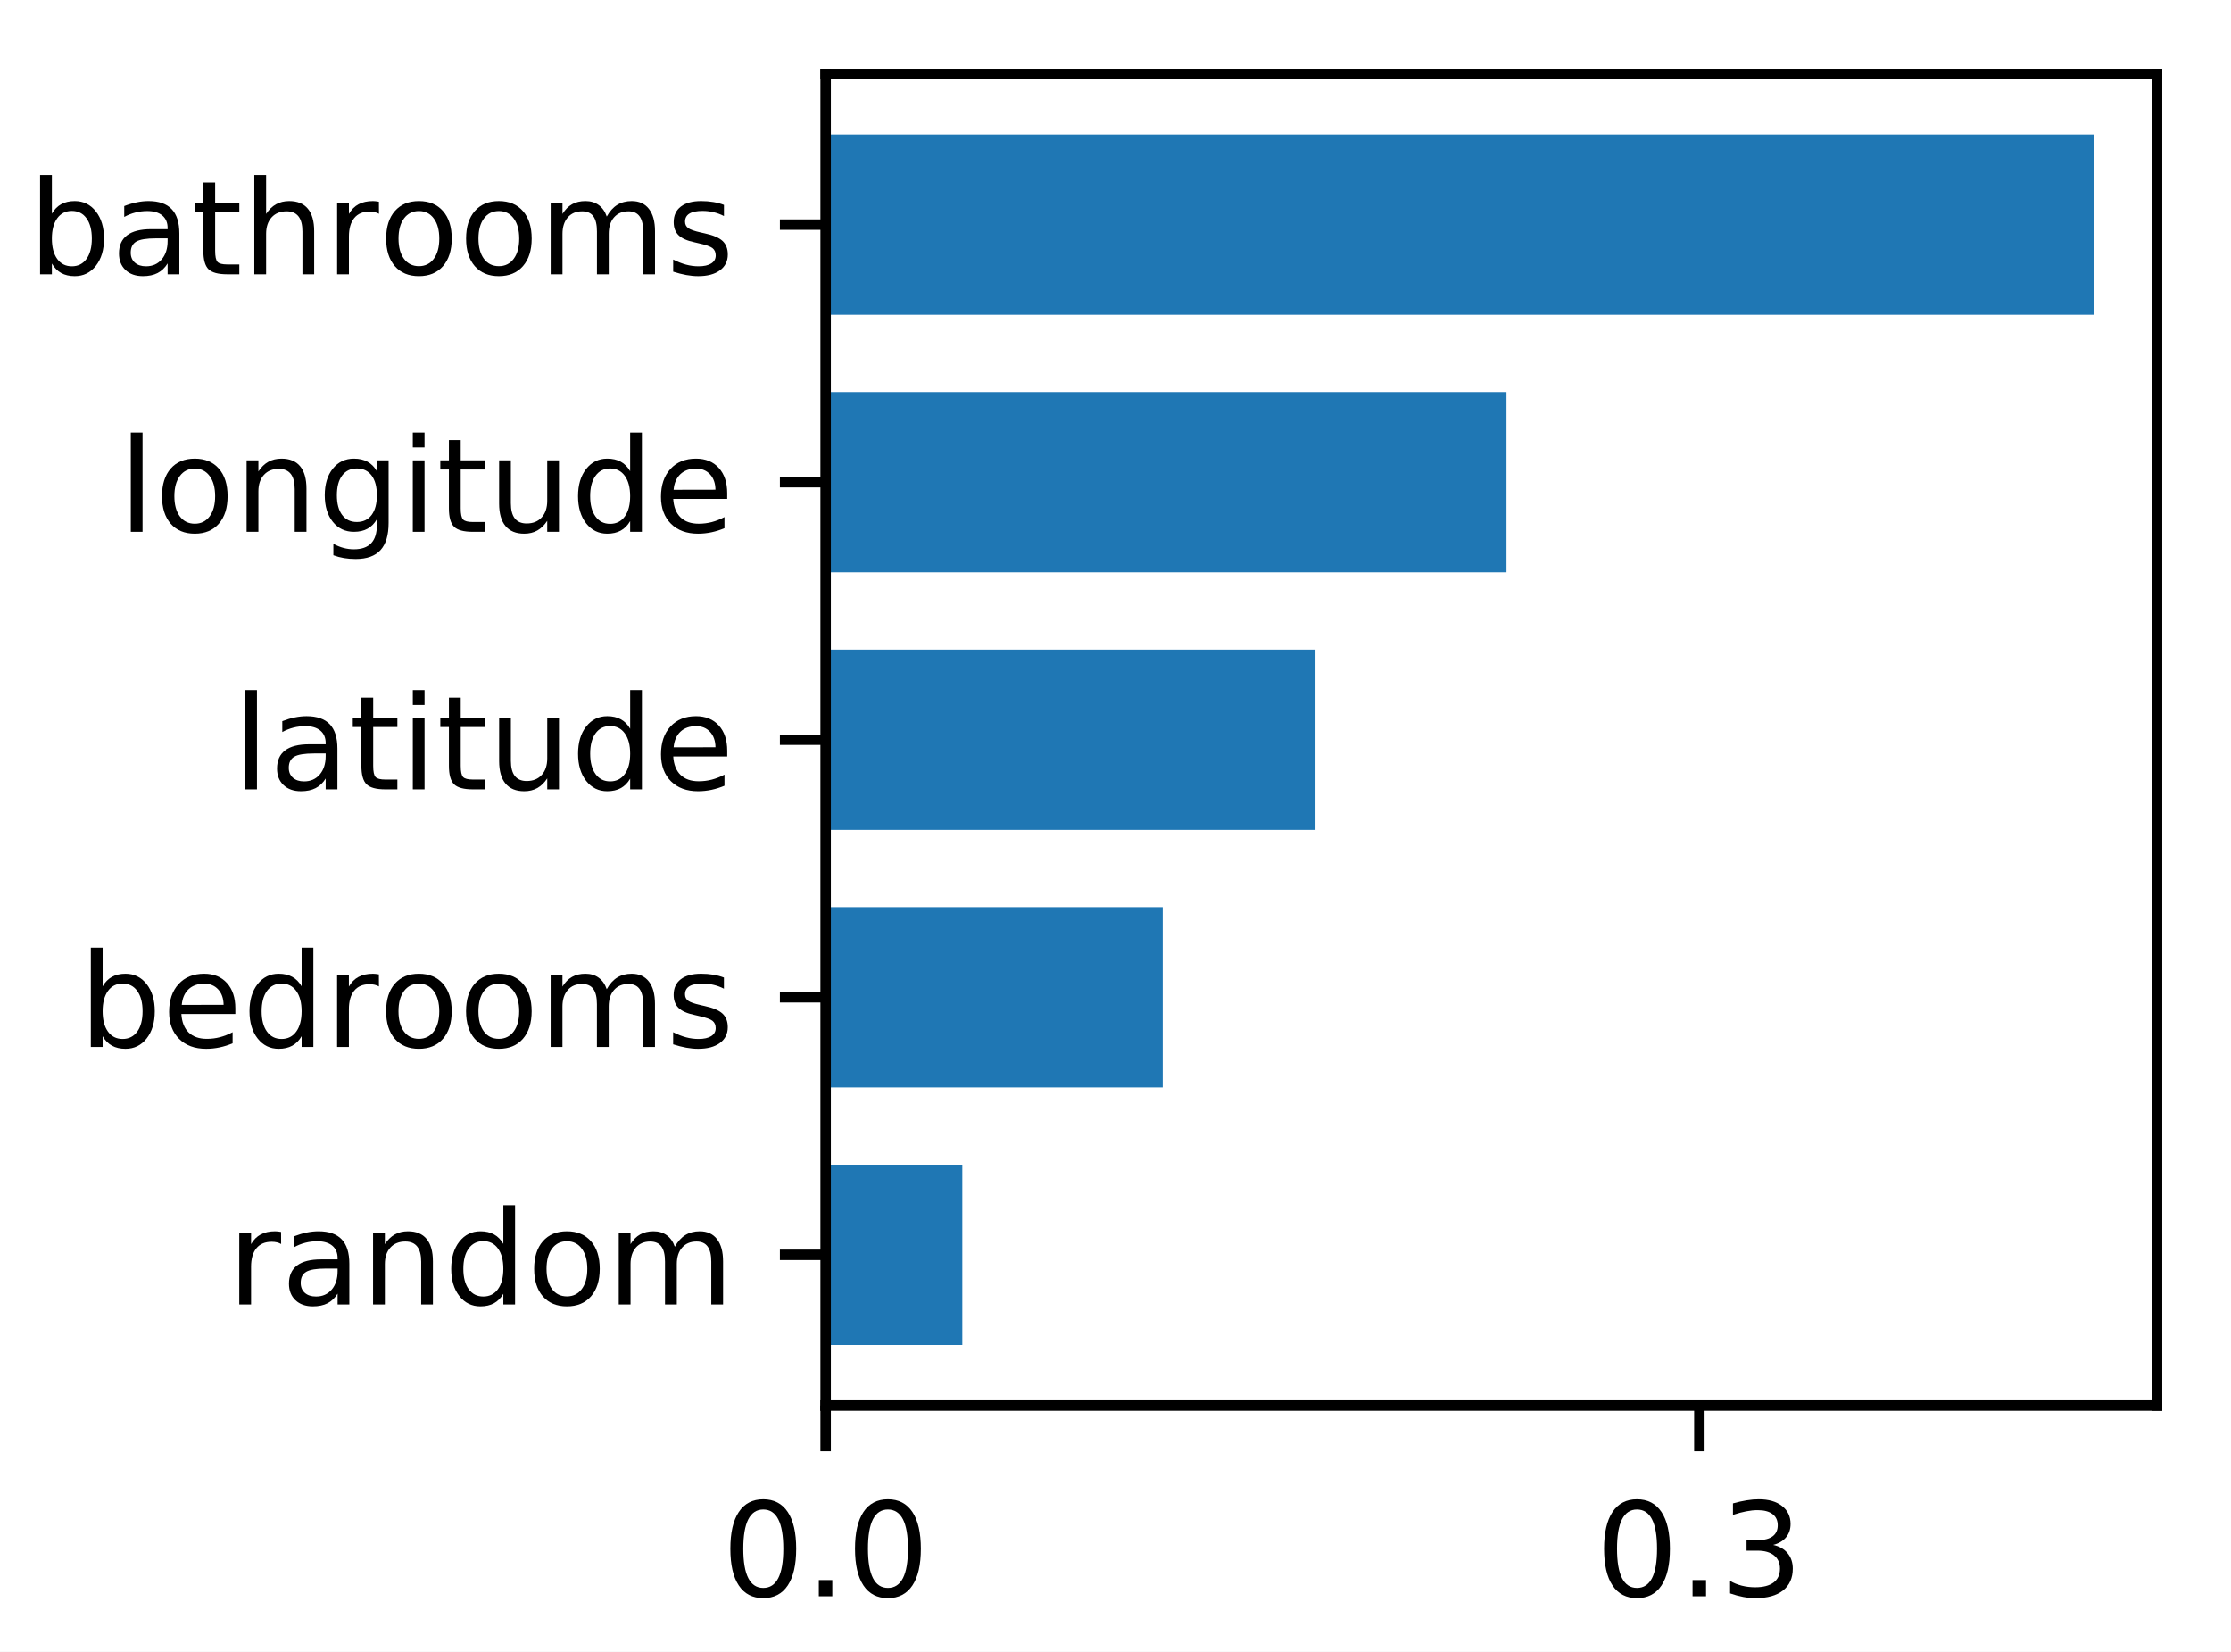
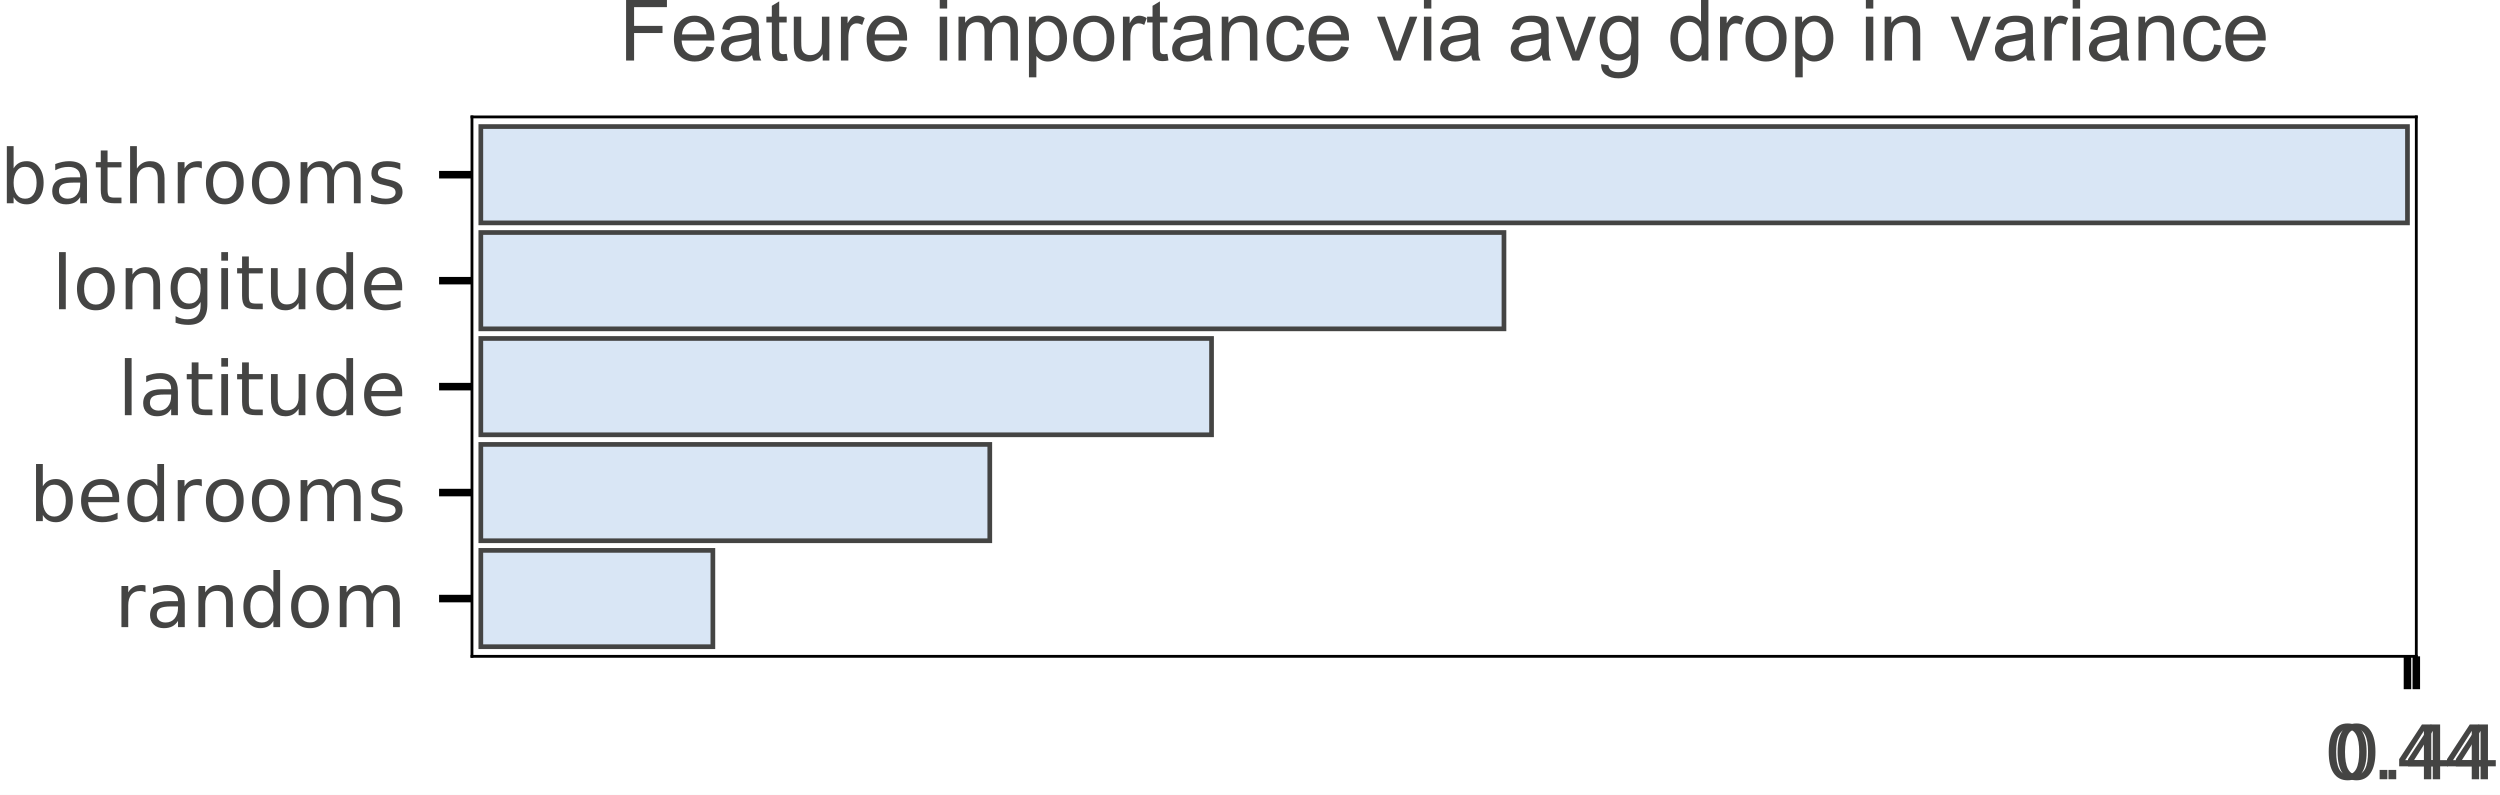
- <svg xmlns="http://www.w3.org/2000/svg" xmlns:xlink="http://www.w3.org/1999/xlink" height="126.398pt" version="1.1" viewBox="0 0 170.75 126.398" width="170.75pt">
+ <svg xmlns="http://www.w3.org/2000/svg" xmlns:xlink="http://www.w3.org/1999/xlink" height="84.585pt" version="1.1" viewBox="0 0 266.03 84.585" width="266.03pt">
  <defs>
    <style type="text/css">
*{stroke-linecap:butt;stroke-linejoin:round;}
  </style>
  </defs>
  <g id="figure_1">
    <g id="patch_1">
-       <path d="M 0 126.398  L 170.75 126.398  L 170.75 0  L 0 0  z " style="fill:#ffffff;" />
+       <path d="M 0 84.585  L 266.03 84.585  L 266.03 0  L 0 0  z " style="fill:#ffffff;" />
    </g>
    <g id="axes_1">
      <g id="patch_2">
-         <path d="M 63.19 107.56  L 165.09 107.56  L 165.09 5.66  L 63.19 5.66  z " style="fill:#ffffff;" />
+         <path d="M 50.224 69.842  L 257.124 69.842  L 257.124 12.442  L 50.224 12.442  z " style="fill:#ffffff;" />
      </g>
      <g id="patch_3">
-         <path clip-path="url(#p28e11da0c2)" d="M 63.19 102.928  L 73.65 102.928  L 73.65 89.131  L 63.19 89.131  z " style="fill:#1f77b4;" />
+         <path clip-path="url(#p73405690d0)" d="M 51.165 13.467  L 256.183 13.467  L 256.183 23.717  L 51.165 23.717  z " style="fill:#d9e6f5;stroke:#444443;stroke-linejoin:miter;stroke-width:0.5;" />
      </g>
      <g id="patch_4">
-         <path clip-path="url(#p28e11da0c2)" d="M 63.19 83.218  L 88.988 83.218  L 88.988 69.421  L 63.19 69.421  z " style="fill:#1f77b4;" />
+         <path clip-path="url(#p73405690d0)" d="M 51.165 24.742  L 160.04 24.742  L 160.04 34.992  L 51.165 34.992  z " style="fill:#d9e6f5;stroke:#444443;stroke-linejoin:miter;stroke-width:0.5;" />
      </g>
      <g id="patch_5">
-         <path clip-path="url(#p28e11da0c2)" d="M 63.19 63.508  L 100.677 63.508  L 100.677 49.712  L 63.19 49.712  z " style="fill:#1f77b4;" />
+         <path clip-path="url(#p73405690d0)" d="M 51.165 36.017  L 128.923 36.017  L 128.923 46.267  L 51.165 46.267  z " style="fill:#d9e6f5;stroke:#444443;stroke-linejoin:miter;stroke-width:0.5;" />
      </g>
      <g id="patch_6">
-         <path clip-path="url(#p28e11da0c2)" d="M 63.19 43.799  L 115.298 43.799  L 115.298 30.002  L 63.19 30.002  z " style="fill:#1f77b4;" />
+         <path clip-path="url(#p73405690d0)" d="M 51.165 47.292  L 105.325 47.292  L 105.325 57.542  L 51.165 57.542  z " style="fill:#d9e6f5;stroke:#444443;stroke-linejoin:miter;stroke-width:0.5;" />
      </g>
      <g id="patch_7">
-         <path clip-path="url(#p28e11da0c2)" d="M 63.19 24.089  L 160.237 24.089  L 160.237 10.292  L 63.19 10.292  z " style="fill:#1f77b4;" />
+         <path clip-path="url(#p73405690d0)" d="M 51.165 58.567  L 75.858 58.567  L 75.858 68.817  L 51.165 68.817  z " style="fill:#d9e6f5;stroke:#444443;stroke-linejoin:miter;stroke-width:0.5;" />
      </g>
      <g id="matplotlib.axis_1">
        <g id="xtick_1">
          <g id="line2d_1">
            <defs>
-               <path d="M 0 0  L 0 3.5  " id="mf7753e9177" style="stroke:#000000;stroke-width:0.8;" />
-             </defs>
-             <g>
-               <use style="stroke:#000000;stroke-width:0.8;" x="63.19" xlink:href="#mf7753e9177" y="107.56" />
+               <path d="M 0 0  L 0 3.5  " id="m5c27a129c8" style="stroke:#000000;stroke-width:0.8;" />
+             </defs>
+             <g>
+               <use style="stroke:#000000;stroke-width:0.8;" x="256.183" xlink:href="#m5c27a129c8" y="69.842" />
            </g>
          </g>
          <g id="text_1">
            <defs>
              <path d="M 31.781 66.406  Q 24.172 66.406 20.328 58.906  Q 16.5 51.422 16.5 36.375  Q 16.5 21.391 20.328 13.891  Q 24.172 6.391 31.781 6.391  Q 39.453 6.391 43.281 13.891  Q 47.125 21.391 47.125 36.375  Q 47.125 51.422 43.281 58.906  Q 39.453 66.406 31.781 66.406  z M 31.781 74.219  Q 44.047 74.219 50.516 64.516  Q 56.984 54.828 56.984 36.375  Q 56.984 17.969 50.516 8.266  Q 44.047 -1.422 31.781 -1.422  Q 19.531 -1.422 13.062 8.266  Q 6.594 17.969 6.594 36.375  Q 6.594 54.828 13.062 64.516  Q 19.531 74.219 31.781 74.219  z " id="DejaVuSans-30" />
              <path d="M 10.688 12.406  L 21 12.406  L 21 0  L 10.688 0  z " id="DejaVuSans-2e" />
-             </defs>
-             <g transform="translate(55.23812 122.1584)scale(0.1 -0.1)">
+               <path d="M 37.797 64.312  L 12.891 25.391  L 37.797 25.391  z M 35.203 72.906  L 47.609 72.906  L 47.609 25.391  L 58.016 25.391  L 58.016 17.188  L 47.609 17.188  L 47.609 0  L 37.797 0  L 37.797 17.188  L 4.891 17.188  L 4.891 26.703  z " id="DejaVuSans-34" />
+             </defs>
+             <g style="fill:#444443;" transform="translate(247.2765 82.92078)scale(0.08 -0.08)">
              <use xlink:href="#DejaVuSans-30" />
              <use x="63.623" xlink:href="#DejaVuSans-2e" />
-               <use x="95.41" xlink:href="#DejaVuSans-30" />
+               <use x="95.41" xlink:href="#DejaVuSans-34" />
+               <use x="159.033" xlink:href="#DejaVuSans-34" />
            </g>
          </g>
        </g>
        <g id="xtick_2">
          <g id="line2d_2">
            <g>
-               <use style="stroke:#000000;stroke-width:0.8;" x="130.06" xlink:href="#mf7753e9177" y="107.56" />
+               <use style="stroke:#000000;stroke-width:0.8;" x="257.124" xlink:href="#m5c27a129c8" y="69.842" />
            </g>
          </g>
          <g id="text_2">
-             <defs>
-               <path d="M 40.578 39.312  Q 47.656 37.797 51.625 33  Q 55.609 28.219 55.609 21.188  Q 55.609 10.406 48.188 4.484  Q 40.766 -1.422 27.094 -1.422  Q 22.516 -1.422 17.656 -0.516  Q 12.797 0.391 7.625 2.203  L 7.625 11.719  Q 11.719 9.328 16.594 8.109  Q 21.484 6.891 26.812 6.891  Q 36.078 6.891 40.938 10.547  Q 45.797 14.203 45.797 21.188  Q 45.797 27.641 41.281 31.266  Q 36.766 34.906 28.719 34.906  L 20.219 34.906  L 20.219 43.016  L 29.109 43.016  Q 36.375 43.016 40.234 45.922  Q 44.094 48.828 44.094 54.297  Q 44.094 59.906 40.109 62.906  Q 36.141 65.922 28.719 65.922  Q 24.656 65.922 20.016 65.031  Q 15.375 64.156 9.812 62.312  L 9.812 71.094  Q 15.438 72.656 20.344 73.438  Q 25.25 74.219 29.594 74.219  Q 40.828 74.219 47.359 69.109  Q 53.906 64.016 53.906 55.328  Q 53.906 49.266 50.438 45.094  Q 46.969 40.922 40.578 39.312  z " id="DejaVuSans-33" />
-             </defs>
-             <g transform="translate(122.1086 122.1584)scale(0.1 -0.1)">
+             <g style="fill:#444443;" transform="translate(248.2175 82.92078)scale(0.08 -0.08)">
              <use xlink:href="#DejaVuSans-30" />
              <use x="63.623" xlink:href="#DejaVuSans-2e" />
-               <use x="95.41" xlink:href="#DejaVuSans-33" />
+               <use x="95.41" xlink:href="#DejaVuSans-34" />
+               <use x="159.033" xlink:href="#DejaVuSans-34" />
            </g>
          </g>
        </g>
      </g>
      <g id="matplotlib.axis_2">
        <g id="ytick_1">
          <g id="line2d_3">
            <defs>
-               <path d="M 0 0  L -3.5 0  " id="m72fb70cebd" style="stroke:#000000;stroke-width:0.8;" />
-             </defs>
-             <g>
-               <use style="stroke:#000000;stroke-width:0.8;" x="63.19" xlink:href="#m72fb70cebd" y="96.03" />
+               <path d="M 0 0  L -3.5 0  " id="m9aa6d4e736" style="stroke:#000000;stroke-width:0.8;" />
+             </defs>
+             <g>
+               <use style="stroke:#000000;stroke-width:0.8;" x="50.224" xlink:href="#m9aa6d4e736" y="18.592" />
            </g>
          </g>
          <g id="text_3">
            <defs>
+               <path d="M 48.688 27.297  Q 48.688 37.203 44.609 42.844  Q 40.531 48.484 33.406 48.484  Q 26.266 48.484 22.188 42.844  Q 18.109 37.203 18.109 27.297  Q 18.109 17.391 22.188 11.75  Q 26.266 6.109 33.406 6.109  Q 40.531 6.109 44.609 11.75  Q 48.688 17.391 48.688 27.297  z M 18.109 46.391  Q 20.953 51.266 25.266 53.625  Q 29.594 56 35.594 56  Q 45.562 56 51.781 48.094  Q 58.016 40.188 58.016 27.297  Q 58.016 14.406 51.781 6.484  Q 45.562 -1.422 35.594 -1.422  Q 29.594 -1.422 25.266 0.953  Q 20.953 3.328 18.109 8.203  L 18.109 0  L 9.078 0  L 9.078 75.984  L 18.109 75.984  z " id="DejaVuSans-62" />
+               <path d="M 34.281 27.484  Q 23.391 27.484 19.188 25  Q 14.984 22.516 14.984 16.5  Q 14.984 11.719 18.141 8.906  Q 21.297 6.109 26.703 6.109  Q 34.188 6.109 38.703 11.406  Q 43.219 16.703 43.219 25.484  L 43.219 27.484  z M 52.203 31.203  L 52.203 0  L 43.219 0  L 43.219 8.297  Q 40.141 3.328 35.547 0.953  Q 30.953 -1.422 24.312 -1.422  Q 15.922 -1.422 10.953 3.297  Q 6 8.016 6 15.922  Q 6 25.141 12.172 29.828  Q 18.359 34.516 30.609 34.516  L 43.219 34.516  L 43.219 35.406  Q 43.219 41.609 39.141 45  Q 35.062 48.391 27.688 48.391  Q 23 48.391 18.547 47.266  Q 14.109 46.141 10.016 43.891  L 10.016 52.203  Q 14.938 54.109 19.578 55.047  Q 24.219 56 28.609 56  Q 40.484 56 46.344 49.844  Q 52.203 43.703 52.203 31.203  z " id="DejaVuSans-61" />
+               <path d="M 18.312 70.219  L 18.312 54.688  L 36.812 54.688  L 36.812 47.703  L 18.312 47.703  L 18.312 18.016  Q 18.312 11.328 20.141 9.422  Q 21.969 7.516 27.594 7.516  L 36.812 7.516  L 36.812 0  L 27.594 0  Q 17.188 0 13.234 3.875  Q 9.281 7.766 9.281 18.016  L 9.281 47.703  L 2.688 47.703  L 2.688 54.688  L 9.281 54.688  L 9.281 70.219  z " id="DejaVuSans-74" />
+               <path d="M 54.891 33.016  L 54.891 0  L 45.906 0  L 45.906 32.719  Q 45.906 40.484 42.875 44.328  Q 39.844 48.188 33.797 48.188  Q 26.516 48.188 22.312 43.547  Q 18.109 38.922 18.109 30.906  L 18.109 0  L 9.078 0  L 9.078 75.984  L 18.109 75.984  L 18.109 46.188  Q 21.344 51.125 25.703 53.562  Q 30.078 56 35.797 56  Q 45.219 56 50.047 50.172  Q 54.891 44.344 54.891 33.016  z " id="DejaVuSans-68" />
              <path d="M 41.109 46.297  Q 39.594 47.172 37.812 47.578  Q 36.031 48 33.891 48  Q 26.266 48 22.188 43.047  Q 18.109 38.094 18.109 28.812  L 18.109 0  L 9.078 0  L 9.078 54.688  L 18.109 54.688  L 18.109 46.188  Q 20.953 51.172 25.484 53.578  Q 30.031 56 36.531 56  Q 37.453 56 38.578 55.875  Q 39.703 55.766 41.062 55.516  z " id="DejaVuSans-72" />
-               <path d="M 34.281 27.484  Q 23.391 27.484 19.188 25  Q 14.984 22.516 14.984 16.5  Q 14.984 11.719 18.141 8.906  Q 21.297 6.109 26.703 6.109  Q 34.188 6.109 38.703 11.406  Q 43.219 16.703 43.219 25.484  L 43.219 27.484  z M 52.203 31.203  L 52.203 0  L 43.219 0  L 43.219 8.297  Q 40.141 3.328 35.547 0.953  Q 30.953 -1.422 24.312 -1.422  Q 15.922 -1.422 10.953 3.297  Q 6 8.016 6 15.922  Q 6 25.141 12.172 29.828  Q 18.359 34.516 30.609 34.516  L 43.219 34.516  L 43.219 35.406  Q 43.219 41.609 39.141 45  Q 35.062 48.391 27.688 48.391  Q 23 48.391 18.547 47.266  Q 14.109 46.141 10.016 43.891  L 10.016 52.203  Q 14.938 54.109 19.578 55.047  Q 24.219 56 28.609 56  Q 40.484 56 46.344 49.844  Q 52.203 43.703 52.203 31.203  z " id="DejaVuSans-61" />
-               <path d="M 54.891 33.016  L 54.891 0  L 45.906 0  L 45.906 32.719  Q 45.906 40.484 42.875 44.328  Q 39.844 48.188 33.797 48.188  Q 26.516 48.188 22.312 43.547  Q 18.109 38.922 18.109 30.906  L 18.109 0  L 9.078 0  L 9.078 54.688  L 18.109 54.688  L 18.109 46.188  Q 21.344 51.125 25.703 53.562  Q 30.078 56 35.797 56  Q 45.219 56 50.047 50.172  Q 54.891 44.344 54.891 33.016  z " id="DejaVuSans-6e" />
-               <path d="M 45.406 46.391  L 45.406 75.984  L 54.391 75.984  L 54.391 0  L 45.406 0  L 45.406 8.203  Q 42.578 3.328 38.25 0.953  Q 33.938 -1.422 27.875 -1.422  Q 17.969 -1.422 11.734 6.484  Q 5.516 14.406 5.516 27.297  Q 5.516 40.188 11.734 48.094  Q 17.969 56 27.875 56  Q 33.938 56 38.25 53.625  Q 42.578 51.266 45.406 46.391  z M 14.797 27.297  Q 14.797 17.391 18.875 11.75  Q 22.953 6.109 30.078 6.109  Q 37.203 6.109 41.297 11.75  Q 45.406 17.391 45.406 27.297  Q 45.406 37.203 41.297 42.844  Q 37.203 48.484 30.078 48.484  Q 22.953 48.484 18.875 42.844  Q 14.797 37.203 14.797 27.297  z " id="DejaVuSans-64" />
              <path d="M 30.609 48.391  Q 23.391 48.391 19.188 42.75  Q 14.984 37.109 14.984 27.297  Q 14.984 17.484 19.156 11.844  Q 23.344 6.203 30.609 6.203  Q 37.797 6.203 41.984 11.859  Q 46.188 17.531 46.188 27.297  Q 46.188 37.016 41.984 42.703  Q 37.797 48.391 30.609 48.391  z M 30.609 56  Q 42.328 56 49.016 48.375  Q 55.719 40.766 55.719 27.297  Q 55.719 13.875 49.016 6.219  Q 42.328 -1.422 30.609 -1.422  Q 18.844 -1.422 12.172 6.219  Q 5.516 13.875 5.516 27.297  Q 5.516 40.766 12.172 48.375  Q 18.844 56 30.609 56  z " id="DejaVuSans-6f" />
              <path d="M 52 44.188  Q 55.375 50.25 60.062 53.125  Q 64.75 56 71.094 56  Q 79.641 56 84.281 50.016  Q 88.922 44.047 88.922 33.016  L 88.922 0  L 79.891 0  L 79.891 32.719  Q 79.891 40.578 77.094 44.375  Q 74.312 48.188 68.609 48.188  Q 61.625 48.188 57.562 43.547  Q 53.516 38.922 53.516 30.906  L 53.516 0  L 44.484 0  L 44.484 32.719  Q 44.484 40.625 41.703 44.406  Q 38.922 48.188 33.109 48.188  Q 26.219 48.188 22.156 43.531  Q 18.109 38.875 18.109 30.906  L 18.109 0  L 9.078 0  L 9.078 54.688  L 18.109 54.688  L 18.109 46.188  Q 21.188 51.219 25.484 53.609  Q 29.781 56 35.688 56  Q 41.656 56 45.828 52.969  Q 50 49.953 52 44.188  z " id="DejaVuSans-6d" />
-             </defs>
-             <g transform="translate(17.40531 99.82895)scale(0.1 -0.1)">
-               <use xlink:href="#DejaVuSans-72" />
-               <use x="41.113" xlink:href="#DejaVuSans-61" />
-               <use x="102.393" xlink:href="#DejaVuSans-6e" />
-               <use x="165.771" xlink:href="#DejaVuSans-64" />
-               <use x="229.248" xlink:href="#DejaVuSans-6f" />
-               <use x="290.43" xlink:href="#DejaVuSans-6d" />
+               <path d="M 44.281 53.078  L 44.281 44.578  Q 40.484 46.531 36.375 47.5  Q 32.281 48.484 27.875 48.484  Q 21.188 48.484 17.844 46.438  Q 14.5 44.391 14.5 40.281  Q 14.5 37.156 16.891 35.375  Q 19.281 33.594 26.516 31.984  L 29.594 31.297  Q 39.156 29.25 43.188 25.516  Q 47.219 21.781 47.219 15.094  Q 47.219 7.469 41.188 3.016  Q 35.156 -1.422 24.609 -1.422  Q 20.219 -1.422 15.453 -0.562  Q 10.688 0.297 5.422 2  L 5.422 11.281  Q 10.406 8.688 15.234 7.391  Q 20.062 6.109 24.812 6.109  Q 31.156 6.109 34.562 8.281  Q 37.984 10.453 37.984 14.406  Q 37.984 18.062 35.516 20.016  Q 33.062 21.969 24.703 23.781  L 21.578 24.516  Q 13.234 26.266 9.516 29.906  Q 5.812 33.547 5.812 39.891  Q 5.812 47.609 11.281 51.797  Q 16.75 56 26.812 56  Q 31.781 56 36.172 55.266  Q 40.578 54.547 44.281 53.078  z " id="DejaVuSans-73" />
+             </defs>
+             <g style="fill:#444443;" transform="translate(0 21.63141)scale(0.08 -0.08)">
+               <use xlink:href="#DejaVuSans-62" />
+               <use x="63.477" xlink:href="#DejaVuSans-61" />
+               <use x="124.756" xlink:href="#DejaVuSans-74" />
+               <use x="163.965" xlink:href="#DejaVuSans-68" />
+               <use x="227.344" xlink:href="#DejaVuSans-72" />
+               <use x="268.426" xlink:href="#DejaVuSans-6f" />
+               <use x="329.607" xlink:href="#DejaVuSans-6f" />
+               <use x="390.789" xlink:href="#DejaVuSans-6d" />
+               <use x="488.201" xlink:href="#DejaVuSans-73" />
            </g>
          </g>
        </g>
        <g id="ytick_2">
          <g id="line2d_4">
            <g>
-               <use style="stroke:#000000;stroke-width:0.8;" x="63.19" xlink:href="#m72fb70cebd" y="76.32" />
+               <use style="stroke:#000000;stroke-width:0.8;" x="50.224" xlink:href="#m9aa6d4e736" y="29.867" />
            </g>
          </g>
          <g id="text_4">
            <defs>
-               <path d="M 48.688 27.297  Q 48.688 37.203 44.609 42.844  Q 40.531 48.484 33.406 48.484  Q 26.266 48.484 22.188 42.844  Q 18.109 37.203 18.109 27.297  Q 18.109 17.391 22.188 11.75  Q 26.266 6.109 33.406 6.109  Q 40.531 6.109 44.609 11.75  Q 48.688 17.391 48.688 27.297  z M 18.109 46.391  Q 20.953 51.266 25.266 53.625  Q 29.594 56 35.594 56  Q 45.562 56 51.781 48.094  Q 58.016 40.188 58.016 27.297  Q 58.016 14.406 51.781 6.484  Q 45.562 -1.422 35.594 -1.422  Q 29.594 -1.422 25.266 0.953  Q 20.953 3.328 18.109 8.203  L 18.109 0  L 9.078 0  L 9.078 75.984  L 18.109 75.984  z " id="DejaVuSans-62" />
-               <path d="M 56.203 29.594  L 56.203 25.203  L 14.891 25.203  Q 15.484 15.922 20.484 11.062  Q 25.484 6.203 34.422 6.203  Q 39.594 6.203 44.453 7.469  Q 49.312 8.734 54.109 11.281  L 54.109 2.781  Q 49.266 0.734 44.188 -0.344  Q 39.109 -1.422 33.891 -1.422  Q 20.797 -1.422 13.156 6.188  Q 5.516 13.812 5.516 26.812  Q 5.516 40.234 12.766 48.109  Q 20.016 56 32.328 56  Q 43.359 56 49.781 48.891  Q 56.203 41.797 56.203 29.594  z M 47.219 32.234  Q 47.125 39.594 43.094 43.984  Q 39.062 48.391 32.422 48.391  Q 24.906 48.391 20.391 44.141  Q 15.875 39.891 15.188 32.172  z " id="DejaVuSans-65" />
-               <path d="M 44.281 53.078  L 44.281 44.578  Q 40.484 46.531 36.375 47.5  Q 32.281 48.484 27.875 48.484  Q 21.188 48.484 17.844 46.438  Q 14.5 44.391 14.5 40.281  Q 14.5 37.156 16.891 35.375  Q 19.281 33.594 26.516 31.984  L 29.594 31.297  Q 39.156 29.25 43.188 25.516  Q 47.219 21.781 47.219 15.094  Q 47.219 7.469 41.188 3.016  Q 35.156 -1.422 24.609 -1.422  Q 20.219 -1.422 15.453 -0.562  Q 10.688 0.297 5.422 2  L 5.422 11.281  Q 10.406 8.688 15.234 7.391  Q 20.062 6.109 24.812 6.109  Q 31.156 6.109 34.562 8.281  Q 37.984 10.453 37.984 14.406  Q 37.984 18.062 35.516 20.016  Q 33.062 21.969 24.703 23.781  L 21.578 24.516  Q 13.234 26.266 9.516 29.906  Q 5.812 33.547 5.812 39.891  Q 5.812 47.609 11.281 51.797  Q 16.75 56 26.812 56  Q 31.781 56 36.172 55.266  Q 40.578 54.547 44.281 53.078  z " id="DejaVuSans-73" />
-             </defs>
-             <g transform="translate(6.044375 80.11908)scale(0.1 -0.1)">
-               <use xlink:href="#DejaVuSans-62" />
-               <use x="63.477" xlink:href="#DejaVuSans-65" />
-               <use x="125" xlink:href="#DejaVuSans-64" />
-               <use x="188.477" xlink:href="#DejaVuSans-72" />
-               <use x="229.559" xlink:href="#DejaVuSans-6f" />
-               <use x="290.74" xlink:href="#DejaVuSans-6f" />
-               <use x="351.922" xlink:href="#DejaVuSans-6d" />
-               <use x="449.334" xlink:href="#DejaVuSans-73" />
-             </g>
-           </g>
-         </g>
-         <g id="ytick_3">
-           <g id="line2d_5">
-             <g>
-               <use style="stroke:#000000;stroke-width:0.8;" x="63.19" xlink:href="#m72fb70cebd" y="56.61" />
-             </g>
-           </g>
-           <g id="text_5">
-             <defs>
              <path d="M 9.422 75.984  L 18.406 75.984  L 18.406 0  L 9.422 0  z " id="DejaVuSans-6c" />
-               <path d="M 18.312 70.219  L 18.312 54.688  L 36.812 54.688  L 36.812 47.703  L 18.312 47.703  L 18.312 18.016  Q 18.312 11.328 20.141 9.422  Q 21.969 7.516 27.594 7.516  L 36.812 7.516  L 36.812 0  L 27.594 0  Q 17.188 0 13.234 3.875  Q 9.281 7.766 9.281 18.016  L 9.281 47.703  L 2.688 47.703  L 2.688 54.688  L 9.281 54.688  L 9.281 70.219  z " id="DejaVuSans-74" />
+               <path d="M 54.891 33.016  L 54.891 0  L 45.906 0  L 45.906 32.719  Q 45.906 40.484 42.875 44.328  Q 39.844 48.188 33.797 48.188  Q 26.516 48.188 22.312 43.547  Q 18.109 38.922 18.109 30.906  L 18.109 0  L 9.078 0  L 9.078 54.688  L 18.109 54.688  L 18.109 46.188  Q 21.344 51.125 25.703 53.562  Q 30.078 56 35.797 56  Q 45.219 56 50.047 50.172  Q 54.891 44.344 54.891 33.016  z " id="DejaVuSans-6e" />
+               <path d="M 45.406 27.984  Q 45.406 37.75 41.375 43.109  Q 37.359 48.484 30.078 48.484  Q 22.859 48.484 18.828 43.109  Q 14.797 37.75 14.797 27.984  Q 14.797 18.266 18.828 12.891  Q 22.859 7.516 30.078 7.516  Q 37.359 7.516 41.375 12.891  Q 45.406 18.266 45.406 27.984  z M 54.391 6.781  Q 54.391 -7.172 48.188 -13.984  Q 42 -20.797 29.203 -20.797  Q 24.469 -20.797 20.266 -20.094  Q 16.062 -19.391 12.109 -17.922  L 12.109 -9.188  Q 16.062 -11.328 19.922 -12.344  Q 23.781 -13.375 27.781 -13.375  Q 36.625 -13.375 41.016 -8.766  Q 45.406 -4.156 45.406 5.172  L 45.406 9.625  Q 42.625 4.781 38.281 2.391  Q 33.938 0 27.875 0  Q 17.828 0 11.672 7.656  Q 5.516 15.328 5.516 27.984  Q 5.516 40.672 11.672 48.328  Q 17.828 56 27.875 56  Q 33.938 56 38.281 53.609  Q 42.625 51.219 45.406 46.391  L 45.406 54.688  L 54.391 54.688  z " id="DejaVuSans-67" />
              <path d="M 9.422 54.688  L 18.406 54.688  L 18.406 0  L 9.422 0  z M 9.422 75.984  L 18.406 75.984  L 18.406 64.594  L 9.422 64.594  z " id="DejaVuSans-69" />
              <path d="M 8.5 21.578  L 8.5 54.688  L 17.484 54.688  L 17.484 21.922  Q 17.484 14.156 20.5 10.266  Q 23.531 6.391 29.594 6.391  Q 36.859 6.391 41.078 11.031  Q 45.312 15.672 45.312 23.688  L 45.312 54.688  L 54.297 54.688  L 54.297 0  L 45.312 0  L 45.312 8.406  Q 42.047 3.422 37.719 1  Q 33.406 -1.422 27.688 -1.422  Q 18.266 -1.422 13.375 4.438  Q 8.5 10.297 8.5 21.578  z M 31.109 56  z " id="DejaVuSans-75" />
-             </defs>
-             <g transform="translate(17.82562 60.40922)scale(0.1 -0.1)">
-               <use xlink:href="#DejaVuSans-6c" />
-               <use x="27.783" xlink:href="#DejaVuSans-61" />
-               <use x="89.062" xlink:href="#DejaVuSans-74" />
-               <use x="128.271" xlink:href="#DejaVuSans-69" />
-               <use x="156.055" xlink:href="#DejaVuSans-74" />
-               <use x="195.264" xlink:href="#DejaVuSans-75" />
-               <use x="258.643" xlink:href="#DejaVuSans-64" />
-               <use x="322.119" xlink:href="#DejaVuSans-65" />
-             </g>
-           </g>
-         </g>
-         <g id="ytick_4">
-           <g id="line2d_6">
-             <g>
-               <use style="stroke:#000000;stroke-width:0.8;" x="63.19" xlink:href="#m72fb70cebd" y="36.9" />
-             </g>
-           </g>
-           <g id="text_6">
-             <defs>
-               <path d="M 45.406 27.984  Q 45.406 37.75 41.375 43.109  Q 37.359 48.484 30.078 48.484  Q 22.859 48.484 18.828 43.109  Q 14.797 37.75 14.797 27.984  Q 14.797 18.266 18.828 12.891  Q 22.859 7.516 30.078 7.516  Q 37.359 7.516 41.375 12.891  Q 45.406 18.266 45.406 27.984  z M 54.391 6.781  Q 54.391 -7.172 48.188 -13.984  Q 42 -20.797 29.203 -20.797  Q 24.469 -20.797 20.266 -20.094  Q 16.062 -19.391 12.109 -17.922  L 12.109 -9.188  Q 16.062 -11.328 19.922 -12.344  Q 23.781 -13.375 27.781 -13.375  Q 36.625 -13.375 41.016 -8.766  Q 45.406 -4.156 45.406 5.172  L 45.406 9.625  Q 42.625 4.781 38.281 2.391  Q 33.938 0 27.875 0  Q 17.828 0 11.672 7.656  Q 5.516 15.328 5.516 27.984  Q 5.516 40.672 11.672 48.328  Q 17.828 56 27.875 56  Q 33.938 56 38.281 53.609  Q 42.625 51.219 45.406 46.391  L 45.406 54.688  L 54.391 54.688  z " id="DejaVuSans-67" />
-             </defs>
-             <g transform="translate(9.069375 40.69935)scale(0.1 -0.1)">
+               <path d="M 45.406 46.391  L 45.406 75.984  L 54.391 75.984  L 54.391 0  L 45.406 0  L 45.406 8.203  Q 42.578 3.328 38.25 0.953  Q 33.938 -1.422 27.875 -1.422  Q 17.969 -1.422 11.734 6.484  Q 5.516 14.406 5.516 27.297  Q 5.516 40.188 11.734 48.094  Q 17.969 56 27.875 56  Q 33.938 56 38.25 53.625  Q 42.578 51.266 45.406 46.391  z M 14.797 27.297  Q 14.797 17.391 18.875 11.75  Q 22.953 6.109 30.078 6.109  Q 37.203 6.109 41.297 11.75  Q 45.406 17.391 45.406 27.297  Q 45.406 37.203 41.297 42.844  Q 37.203 48.484 30.078 48.484  Q 22.953 48.484 18.875 42.844  Q 14.797 37.203 14.797 27.297  z " id="DejaVuSans-64" />
+               <path d="M 56.203 29.594  L 56.203 25.203  L 14.891 25.203  Q 15.484 15.922 20.484 11.062  Q 25.484 6.203 34.422 6.203  Q 39.594 6.203 44.453 7.469  Q 49.312 8.734 54.109 11.281  L 54.109 2.781  Q 49.266 0.734 44.188 -0.344  Q 39.109 -1.422 33.891 -1.422  Q 20.797 -1.422 13.156 6.188  Q 5.516 13.812 5.516 26.812  Q 5.516 40.234 12.766 48.109  Q 20.016 56 32.328 56  Q 43.359 56 49.781 48.891  Q 56.203 41.797 56.203 29.594  z M 47.219 32.234  Q 47.125 39.594 43.094 43.984  Q 39.062 48.391 32.422 48.391  Q 24.906 48.391 20.391 44.141  Q 15.875 39.891 15.188 32.172  z " id="DejaVuSans-65" />
+             </defs>
+             <g style="fill:#444443;" transform="translate(5.5275 32.90641)scale(0.08 -0.08)">
              <use xlink:href="#DejaVuSans-6c" />
              <use x="27.783" xlink:href="#DejaVuSans-6f" />
              <use x="88.965" xlink:href="#DejaVuSans-6e" />
              <use x="152.344" xlink:href="#DejaVuSans-67" />
              <use x="215.82" xlink:href="#DejaVuSans-69" />
              <use x="243.604" xlink:href="#DejaVuSans-74" />
              <use x="282.812" xlink:href="#DejaVuSans-75" />
              <use x="346.191" xlink:href="#DejaVuSans-64" />
              <use x="409.668" xlink:href="#DejaVuSans-65" />
            </g>
          </g>
        </g>
+         <g id="ytick_3">
+           <g id="line2d_5">
+             <g>
+               <use style="stroke:#000000;stroke-width:0.8;" x="50.224" xlink:href="#m9aa6d4e736" y="41.142" />
+             </g>
+           </g>
+           <g id="text_5">
+             <g style="fill:#444443;" transform="translate(12.5325 44.18141)scale(0.08 -0.08)">
+               <use xlink:href="#DejaVuSans-6c" />
+               <use x="27.783" xlink:href="#DejaVuSans-61" />
+               <use x="89.062" xlink:href="#DejaVuSans-74" />
+               <use x="128.271" xlink:href="#DejaVuSans-69" />
+               <use x="156.055" xlink:href="#DejaVuSans-74" />
+               <use x="195.264" xlink:href="#DejaVuSans-75" />
+               <use x="258.643" xlink:href="#DejaVuSans-64" />
+               <use x="322.119" xlink:href="#DejaVuSans-65" />
+             </g>
+           </g>
+         </g>
+         <g id="ytick_4">
+           <g id="line2d_6">
+             <g>
+               <use style="stroke:#000000;stroke-width:0.8;" x="50.224" xlink:href="#m9aa6d4e736" y="52.417" />
+             </g>
+           </g>
+           <g id="text_6">
+             <g style="fill:#444443;" transform="translate(3.1075 55.45641)scale(0.08 -0.08)">
+               <use xlink:href="#DejaVuSans-62" />
+               <use x="63.477" xlink:href="#DejaVuSans-65" />
+               <use x="125" xlink:href="#DejaVuSans-64" />
+               <use x="188.477" xlink:href="#DejaVuSans-72" />
+               <use x="229.559" xlink:href="#DejaVuSans-6f" />
+               <use x="290.74" xlink:href="#DejaVuSans-6f" />
+               <use x="351.922" xlink:href="#DejaVuSans-6d" />
+               <use x="449.334" xlink:href="#DejaVuSans-73" />
+             </g>
+           </g>
+         </g>
        <g id="ytick_5">
          <g id="line2d_7">
            <g>
-               <use style="stroke:#000000;stroke-width:0.8;" x="63.19" xlink:href="#m72fb70cebd" y="17.19" />
+               <use style="stroke:#000000;stroke-width:0.8;" x="50.224" xlink:href="#m9aa6d4e736" y="63.692" />
            </g>
          </g>
          <g id="text_7">
-             <defs>
-               <path d="M 54.891 33.016  L 54.891 0  L 45.906 0  L 45.906 32.719  Q 45.906 40.484 42.875 44.328  Q 39.844 48.188 33.797 48.188  Q 26.516 48.188 22.312 43.547  Q 18.109 38.922 18.109 30.906  L 18.109 0  L 9.078 0  L 9.078 75.984  L 18.109 75.984  L 18.109 46.188  Q 21.344 51.125 25.703 53.562  Q 30.078 56 35.797 56  Q 45.219 56 50.047 50.172  Q 54.891 44.344 54.891 33.016  z " id="DejaVuSans-68" />
-             </defs>
-             <g transform="translate(2.16 20.98949)scale(0.1 -0.1)">
-               <use xlink:href="#DejaVuSans-62" />
-               <use x="63.477" xlink:href="#DejaVuSans-61" />
-               <use x="124.756" xlink:href="#DejaVuSans-74" />
-               <use x="163.965" xlink:href="#DejaVuSans-68" />
-               <use x="227.344" xlink:href="#DejaVuSans-72" />
-               <use x="268.426" xlink:href="#DejaVuSans-6f" />
-               <use x="329.607" xlink:href="#DejaVuSans-6f" />
-               <use x="390.789" xlink:href="#DejaVuSans-6d" />
-               <use x="488.201" xlink:href="#DejaVuSans-73" />
+             <g style="fill:#444443;" transform="translate(12.19625 66.73141)scale(0.08 -0.08)">
+               <use xlink:href="#DejaVuSans-72" />
+               <use x="41.113" xlink:href="#DejaVuSans-61" />
+               <use x="102.393" xlink:href="#DejaVuSans-6e" />
+               <use x="165.771" xlink:href="#DejaVuSans-64" />
+               <use x="229.248" xlink:href="#DejaVuSans-6f" />
+               <use x="290.43" xlink:href="#DejaVuSans-6d" />
            </g>
          </g>
        </g>
      </g>
      <g id="patch_8">
-         <path d="M 63.19 107.56  L 63.19 5.66  " style="fill:none;stroke:#000000;stroke-linecap:square;stroke-linejoin:miter;stroke-width:0.8;" />
+         <path d="M 50.224 69.842  L 50.224 12.442  " style="fill:none;stroke:#000000;stroke-linecap:square;stroke-linejoin:miter;stroke-width:0.3;" />
      </g>
      <g id="patch_9">
-         <path d="M 165.09 107.56  L 165.09 5.66  " style="fill:none;stroke:#000000;stroke-linecap:square;stroke-linejoin:miter;stroke-width:0.8;" />
+         <path d="M 257.124 69.842  L 257.124 12.442  " style="fill:none;stroke:#000000;stroke-linecap:square;stroke-linejoin:miter;stroke-width:0.3;" />
      </g>
      <g id="patch_10">
-         <path d="M 63.19 107.56  L 165.09 107.56  " style="fill:none;stroke:#000000;stroke-linecap:square;stroke-linejoin:miter;stroke-width:0.8;" />
+         <path d="M 50.224 69.842  L 257.124 69.842  " style="fill:none;stroke:#000000;stroke-linecap:square;stroke-linejoin:miter;stroke-width:0.3;" />
      </g>
      <g id="patch_11">
-         <path d="M 63.19 5.66  L 165.09 5.66  " style="fill:none;stroke:#000000;stroke-linecap:square;stroke-linejoin:miter;stroke-width:0.8;" />
+         <path d="M 50.224 12.442  L 257.124 12.442  " style="fill:none;stroke:#000000;stroke-linecap:square;stroke-linejoin:miter;stroke-width:0.3;" />
+       </g>
+       <g id="text_8">
+         <defs>
+           <path d="M 8.203 0  L 8.203 71.578  L 56.5 71.578  L 56.5 63.141  L 17.672 63.141  L 17.672 40.969  L 51.266 40.969  L 51.266 32.516  L 17.672 32.516  L 17.672 0  z " id="ArialMT-46" />
+           <path d="M 42.094 16.703  L 51.172 15.578  Q 49.031 7.625 43.219 3.219  Q 37.406 -1.172 28.375 -1.172  Q 17 -1.172 10.328 5.828  Q 3.656 12.844 3.656 25.484  Q 3.656 38.578 10.391 45.797  Q 17.141 53.031 27.875 53.031  Q 38.281 53.031 44.875 45.953  Q 51.469 38.875 51.469 26.031  Q 51.469 25.25 51.422 23.688  L 12.75 23.688  Q 13.234 15.141 17.578 10.594  Q 21.922 6.062 28.422 6.062  Q 33.25 6.062 36.672 8.594  Q 40.094 11.141 42.094 16.703  z M 13.234 30.906  L 42.188 30.906  Q 41.609 37.453 38.875 40.719  Q 34.672 45.797 27.984 45.797  Q 21.922 45.797 17.797 41.75  Q 13.672 37.703 13.234 30.906  z " id="ArialMT-65" />
+           <path d="M 40.438 6.391  Q 35.547 2.25 31.031 0.531  Q 26.516 -1.172 21.344 -1.172  Q 12.797 -1.172 8.203 3  Q 3.609 7.172 3.609 13.672  Q 3.609 17.484 5.344 20.625  Q 7.078 23.781 9.891 25.688  Q 12.703 27.594 16.219 28.562  Q 18.797 29.25 24.031 29.891  Q 34.672 31.156 39.703 32.906  Q 39.75 34.719 39.75 35.203  Q 39.75 40.578 37.25 42.781  Q 33.891 45.75 27.25 45.75  Q 21.047 45.75 18.094 43.578  Q 15.141 41.406 13.719 35.891  L 5.125 37.062  Q 6.297 42.578 8.984 45.969  Q 11.672 49.359 16.75 51.188  Q 21.828 53.031 28.516 53.031  Q 35.156 53.031 39.297 51.469  Q 43.453 49.906 45.406 47.531  Q 47.359 45.172 48.141 41.547  Q 48.578 39.312 48.578 33.453  L 48.578 21.734  Q 48.578 9.469 49.141 6.219  Q 49.703 2.984 51.375 0  L 42.188 0  Q 40.828 2.734 40.438 6.391  z M 39.703 26.031  Q 34.906 24.078 25.344 22.703  Q 19.922 21.922 17.672 20.938  Q 15.438 19.969 14.203 18.094  Q 12.984 16.219 12.984 13.922  Q 12.984 10.406 15.641 8.062  Q 18.312 5.719 23.438 5.719  Q 28.516 5.719 32.469 7.938  Q 36.422 10.156 38.281 14.016  Q 39.703 17 39.703 22.797  z " id="ArialMT-61" />
+           <path d="M 25.781 7.859  L 27.047 0.094  Q 23.344 -0.688 20.406 -0.688  Q 15.625 -0.688 12.984 0.828  Q 10.359 2.344 9.281 4.812  Q 8.203 7.281 8.203 15.188  L 8.203 45.016  L 1.766 45.016  L 1.766 51.859  L 8.203 51.859  L 8.203 64.703  L 16.938 69.969  L 16.938 51.859  L 25.781 51.859  L 25.781 45.016  L 16.938 45.016  L 16.938 14.703  Q 16.938 10.938 17.406 9.859  Q 17.875 8.797 18.922 8.156  Q 19.969 7.516 21.922 7.516  Q 23.391 7.516 25.781 7.859  z " id="ArialMT-74" />
+           <path d="M 40.578 0  L 40.578 7.625  Q 34.516 -1.172 24.125 -1.172  Q 19.531 -1.172 15.547 0.578  Q 11.578 2.344 9.641 5  Q 7.719 7.672 6.938 11.531  Q 6.391 14.109 6.391 19.734  L 6.391 51.859  L 15.188 51.859  L 15.188 23.094  Q 15.188 16.219 15.719 13.812  Q 16.547 10.359 19.234 8.375  Q 21.922 6.391 25.875 6.391  Q 29.828 6.391 33.297 8.422  Q 36.766 10.453 38.203 13.938  Q 39.656 17.438 39.656 24.078  L 39.656 51.859  L 48.438 51.859  L 48.438 0  z " id="ArialMT-75" />
+           <path d="M 6.5 0  L 6.5 51.859  L 14.406 51.859  L 14.406 44  Q 17.438 49.516 20 51.266  Q 22.562 53.031 25.641 53.031  Q 30.078 53.031 34.672 50.203  L 31.641 42.047  Q 28.422 43.953 25.203 43.953  Q 22.312 43.953 20.016 42.219  Q 17.719 40.484 16.75 37.406  Q 15.281 32.719 15.281 27.156  L 15.281 0  z " id="ArialMT-72" />
+           <path id="ArialMT-20" />
+           <path d="M 6.641 61.469  L 6.641 71.578  L 15.438 71.578  L 15.438 61.469  z M 6.641 0  L 6.641 51.859  L 15.438 51.859  L 15.438 0  z " id="ArialMT-69" />
+           <path d="M 6.594 0  L 6.594 51.859  L 14.453 51.859  L 14.453 44.578  Q 16.891 48.391 20.938 50.703  Q 25 53.031 30.172 53.031  Q 35.938 53.031 39.625 50.641  Q 43.312 48.25 44.828 43.953  Q 50.984 53.031 60.844 53.031  Q 68.562 53.031 72.703 48.75  Q 76.859 44.484 76.859 35.594  L 76.859 0  L 68.109 0  L 68.109 32.672  Q 68.109 37.938 67.25 40.25  Q 66.406 42.578 64.156 43.984  Q 61.922 45.406 58.891 45.406  Q 53.422 45.406 49.797 41.766  Q 46.188 38.141 46.188 30.125  L 46.188 0  L 37.406 0  L 37.406 33.688  Q 37.406 39.547 35.25 42.469  Q 33.109 45.406 28.219 45.406  Q 24.516 45.406 21.359 43.453  Q 18.219 41.5 16.797 37.734  Q 15.375 33.984 15.375 26.906  L 15.375 0  z " id="ArialMT-6d" />
+           <path d="M 6.594 -19.875  L 6.594 51.859  L 14.594 51.859  L 14.594 45.125  Q 17.438 49.078 21 51.047  Q 24.562 53.031 29.641 53.031  Q 36.281 53.031 41.359 49.609  Q 46.438 46.188 49.016 39.953  Q 51.609 33.734 51.609 26.312  Q 51.609 18.359 48.75 11.984  Q 45.906 5.609 40.453 2.219  Q 35.016 -1.172 29 -1.172  Q 24.609 -1.172 21.109 0.688  Q 17.625 2.547 15.375 5.375  L 15.375 -19.875  z M 14.547 25.641  Q 14.547 15.625 18.594 10.844  Q 22.656 6.062 28.422 6.062  Q 34.281 6.062 38.453 11.016  Q 42.625 15.969 42.625 26.375  Q 42.625 36.281 38.547 41.203  Q 34.469 46.141 28.812 46.141  Q 23.188 46.141 18.859 40.891  Q 14.547 35.641 14.547 25.641  z " id="ArialMT-70" />
+           <path d="M 3.328 25.922  Q 3.328 40.328 11.328 47.266  Q 18.016 53.031 27.641 53.031  Q 38.328 53.031 45.109 46.016  Q 51.906 39.016 51.906 26.656  Q 51.906 16.656 48.906 10.906  Q 45.906 5.172 40.156 2  Q 34.422 -1.172 27.641 -1.172  Q 16.75 -1.172 10.031 5.812  Q 3.328 12.797 3.328 25.922  z M 12.359 25.922  Q 12.359 15.969 16.703 11.016  Q 21.047 6.062 27.641 6.062  Q 34.188 6.062 38.531 11.031  Q 42.875 16.016 42.875 26.219  Q 42.875 35.844 38.5 40.797  Q 34.125 45.75 27.641 45.75  Q 21.047 45.75 16.703 40.812  Q 12.359 35.891 12.359 25.922  z " id="ArialMT-6f" />
+           <path d="M 6.594 0  L 6.594 51.859  L 14.5 51.859  L 14.5 44.484  Q 20.219 53.031 31 53.031  Q 35.688 53.031 39.625 51.344  Q 43.562 49.656 45.516 46.922  Q 47.469 44.188 48.25 40.438  Q 48.734 37.984 48.734 31.891  L 48.734 0  L 39.938 0  L 39.938 31.547  Q 39.938 36.922 38.906 39.578  Q 37.891 42.234 35.281 43.812  Q 32.672 45.406 29.156 45.406  Q 23.531 45.406 19.453 41.844  Q 15.375 38.281 15.375 28.328  L 15.375 0  z " id="ArialMT-6e" />
+           <path d="M 40.438 19  L 49.078 17.875  Q 47.656 8.938 41.812 3.875  Q 35.984 -1.172 27.484 -1.172  Q 16.844 -1.172 10.375 5.781  Q 3.906 12.75 3.906 25.734  Q 3.906 34.125 6.688 40.422  Q 9.469 46.734 15.156 49.875  Q 20.844 53.031 27.547 53.031  Q 35.984 53.031 41.359 48.75  Q 46.734 44.484 48.25 36.625  L 39.703 35.297  Q 38.484 40.531 35.375 43.156  Q 32.281 45.797 27.875 45.797  Q 21.234 45.797 17.078 41.031  Q 12.938 36.281 12.938 25.984  Q 12.938 15.531 16.938 10.797  Q 20.953 6.062 27.391 6.062  Q 32.562 6.062 36.031 9.234  Q 39.5 12.406 40.438 19  z " id="ArialMT-63" />
+           <path d="M 21 0  L 1.266 51.859  L 10.547 51.859  L 21.688 20.797  Q 23.484 15.766 25 10.359  Q 26.172 14.453 28.266 20.219  L 39.797 51.859  L 48.828 51.859  L 29.203 0  z " id="ArialMT-76" />
+           <path d="M 4.984 -4.297  L 13.531 -5.562  Q 14.062 -9.516 16.5 -11.328  Q 19.781 -13.766 25.438 -13.766  Q 31.547 -13.766 34.859 -11.328  Q 38.188 -8.891 39.359 -4.5  Q 40.047 -1.812 39.984 6.781  Q 34.234 0 25.641 0  Q 14.938 0 9.078 7.719  Q 3.219 15.438 3.219 26.219  Q 3.219 33.641 5.906 39.906  Q 8.594 46.188 13.688 49.609  Q 18.797 53.031 25.688 53.031  Q 34.859 53.031 40.828 45.609  L 40.828 51.859  L 48.922 51.859  L 48.922 7.031  Q 48.922 -5.078 46.453 -10.125  Q 44 -15.188 38.641 -18.109  Q 33.297 -21.047 25.484 -21.047  Q 16.219 -21.047 10.5 -16.875  Q 4.781 -12.703 4.984 -4.297  z M 12.25 26.859  Q 12.25 16.656 16.297 11.969  Q 20.359 7.281 26.469 7.281  Q 32.516 7.281 36.609 11.938  Q 40.719 16.609 40.719 26.562  Q 40.719 36.078 36.5 40.906  Q 32.281 45.75 26.312 45.75  Q 20.453 45.75 16.344 40.984  Q 12.25 36.234 12.25 26.859  z " id="ArialMT-67" />
+           <path d="M 40.234 0  L 40.234 6.547  Q 35.297 -1.172 25.734 -1.172  Q 19.531 -1.172 14.328 2.25  Q 9.125 5.672 6.266 11.797  Q 3.422 17.922 3.422 25.875  Q 3.422 33.641 6 39.969  Q 8.594 46.297 13.766 49.656  Q 18.953 53.031 25.344 53.031  Q 30.031 53.031 33.688 51.047  Q 37.359 49.078 39.656 45.906  L 39.656 71.578  L 48.391 71.578  L 48.391 0  z M 12.453 25.875  Q 12.453 15.922 16.641 10.984  Q 20.844 6.062 26.562 6.062  Q 32.328 6.062 36.344 10.766  Q 40.375 15.484 40.375 25.141  Q 40.375 35.797 36.266 40.766  Q 32.172 45.75 26.172 45.75  Q 20.312 45.75 16.375 40.969  Q 12.453 36.188 12.453 25.875  z " id="ArialMT-64" />
+         </defs>
+         <g style="fill:#444443;" transform="translate(65.88438 6.442031)scale(0.09 -0.09)">
+           <use xlink:href="#ArialMT-46" />
+           <use x="61.084" xlink:href="#ArialMT-65" />
+           <use x="116.699" xlink:href="#ArialMT-61" />
+           <use x="172.314" xlink:href="#ArialMT-74" />
+           <use x="200.098" xlink:href="#ArialMT-75" />
+           <use x="255.713" xlink:href="#ArialMT-72" />
+           <use x="289.014" xlink:href="#ArialMT-65" />
+           <use x="344.629" xlink:href="#ArialMT-20" />
+           <use x="372.412" xlink:href="#ArialMT-69" />
+           <use x="394.629" xlink:href="#ArialMT-6d" />
+           <use x="477.93" xlink:href="#ArialMT-70" />
+           <use x="533.545" xlink:href="#ArialMT-6f" />
+           <use x="589.16" xlink:href="#ArialMT-72" />
+           <use x="622.461" xlink:href="#ArialMT-74" />
+           <use x="650.244" xlink:href="#ArialMT-61" />
+           <use x="705.859" xlink:href="#ArialMT-6e" />
+           <use x="761.475" xlink:href="#ArialMT-63" />
+           <use x="811.475" xlink:href="#ArialMT-65" />
+           <use x="867.09" xlink:href="#ArialMT-20" />
+           <use x="894.873" xlink:href="#ArialMT-76" />
+           <use x="944.873" xlink:href="#ArialMT-69" />
+           <use x="967.09" xlink:href="#ArialMT-61" />
+           <use x="1022.705" xlink:href="#ArialMT-20" />
+           <use x="1050.488" xlink:href="#ArialMT-61" />
+           <use x="1106.104" xlink:href="#ArialMT-76" />
+           <use x="1156.104" xlink:href="#ArialMT-67" />
+           <use x="1211.719" xlink:href="#ArialMT-20" />
+           <use x="1239.502" xlink:href="#ArialMT-64" />
+           <use x="1295.117" xlink:href="#ArialMT-72" />
+           <use x="1328.418" xlink:href="#ArialMT-6f" />
+           <use x="1384.033" xlink:href="#ArialMT-70" />
+           <use x="1439.648" xlink:href="#ArialMT-20" />
+           <use x="1467.432" xlink:href="#ArialMT-69" />
+           <use x="1489.648" xlink:href="#ArialMT-6e" />
+           <use x="1545.264" xlink:href="#ArialMT-20" />
+           <use x="1573.047" xlink:href="#ArialMT-76" />
+           <use x="1623.047" xlink:href="#ArialMT-61" />
+           <use x="1678.662" xlink:href="#ArialMT-72" />
+           <use x="1711.963" xlink:href="#ArialMT-69" />
+           <use x="1734.18" xlink:href="#ArialMT-61" />
+           <use x="1789.795" xlink:href="#ArialMT-6e" />
+           <use x="1845.41" xlink:href="#ArialMT-63" />
+           <use x="1895.41" xlink:href="#ArialMT-65" />
+         </g>
      </g>
    </g>
  </g>
  <defs>
-     <clipPath id="p28e11da0c2">
-       <rect height="101.9" width="101.9" x="63.19" y="5.66" />
+     <clipPath id="p73405690d0">
+       <rect height="57.4" width="206.9" x="50.224" y="12.442" />
    </clipPath>
  </defs>
</svg>
